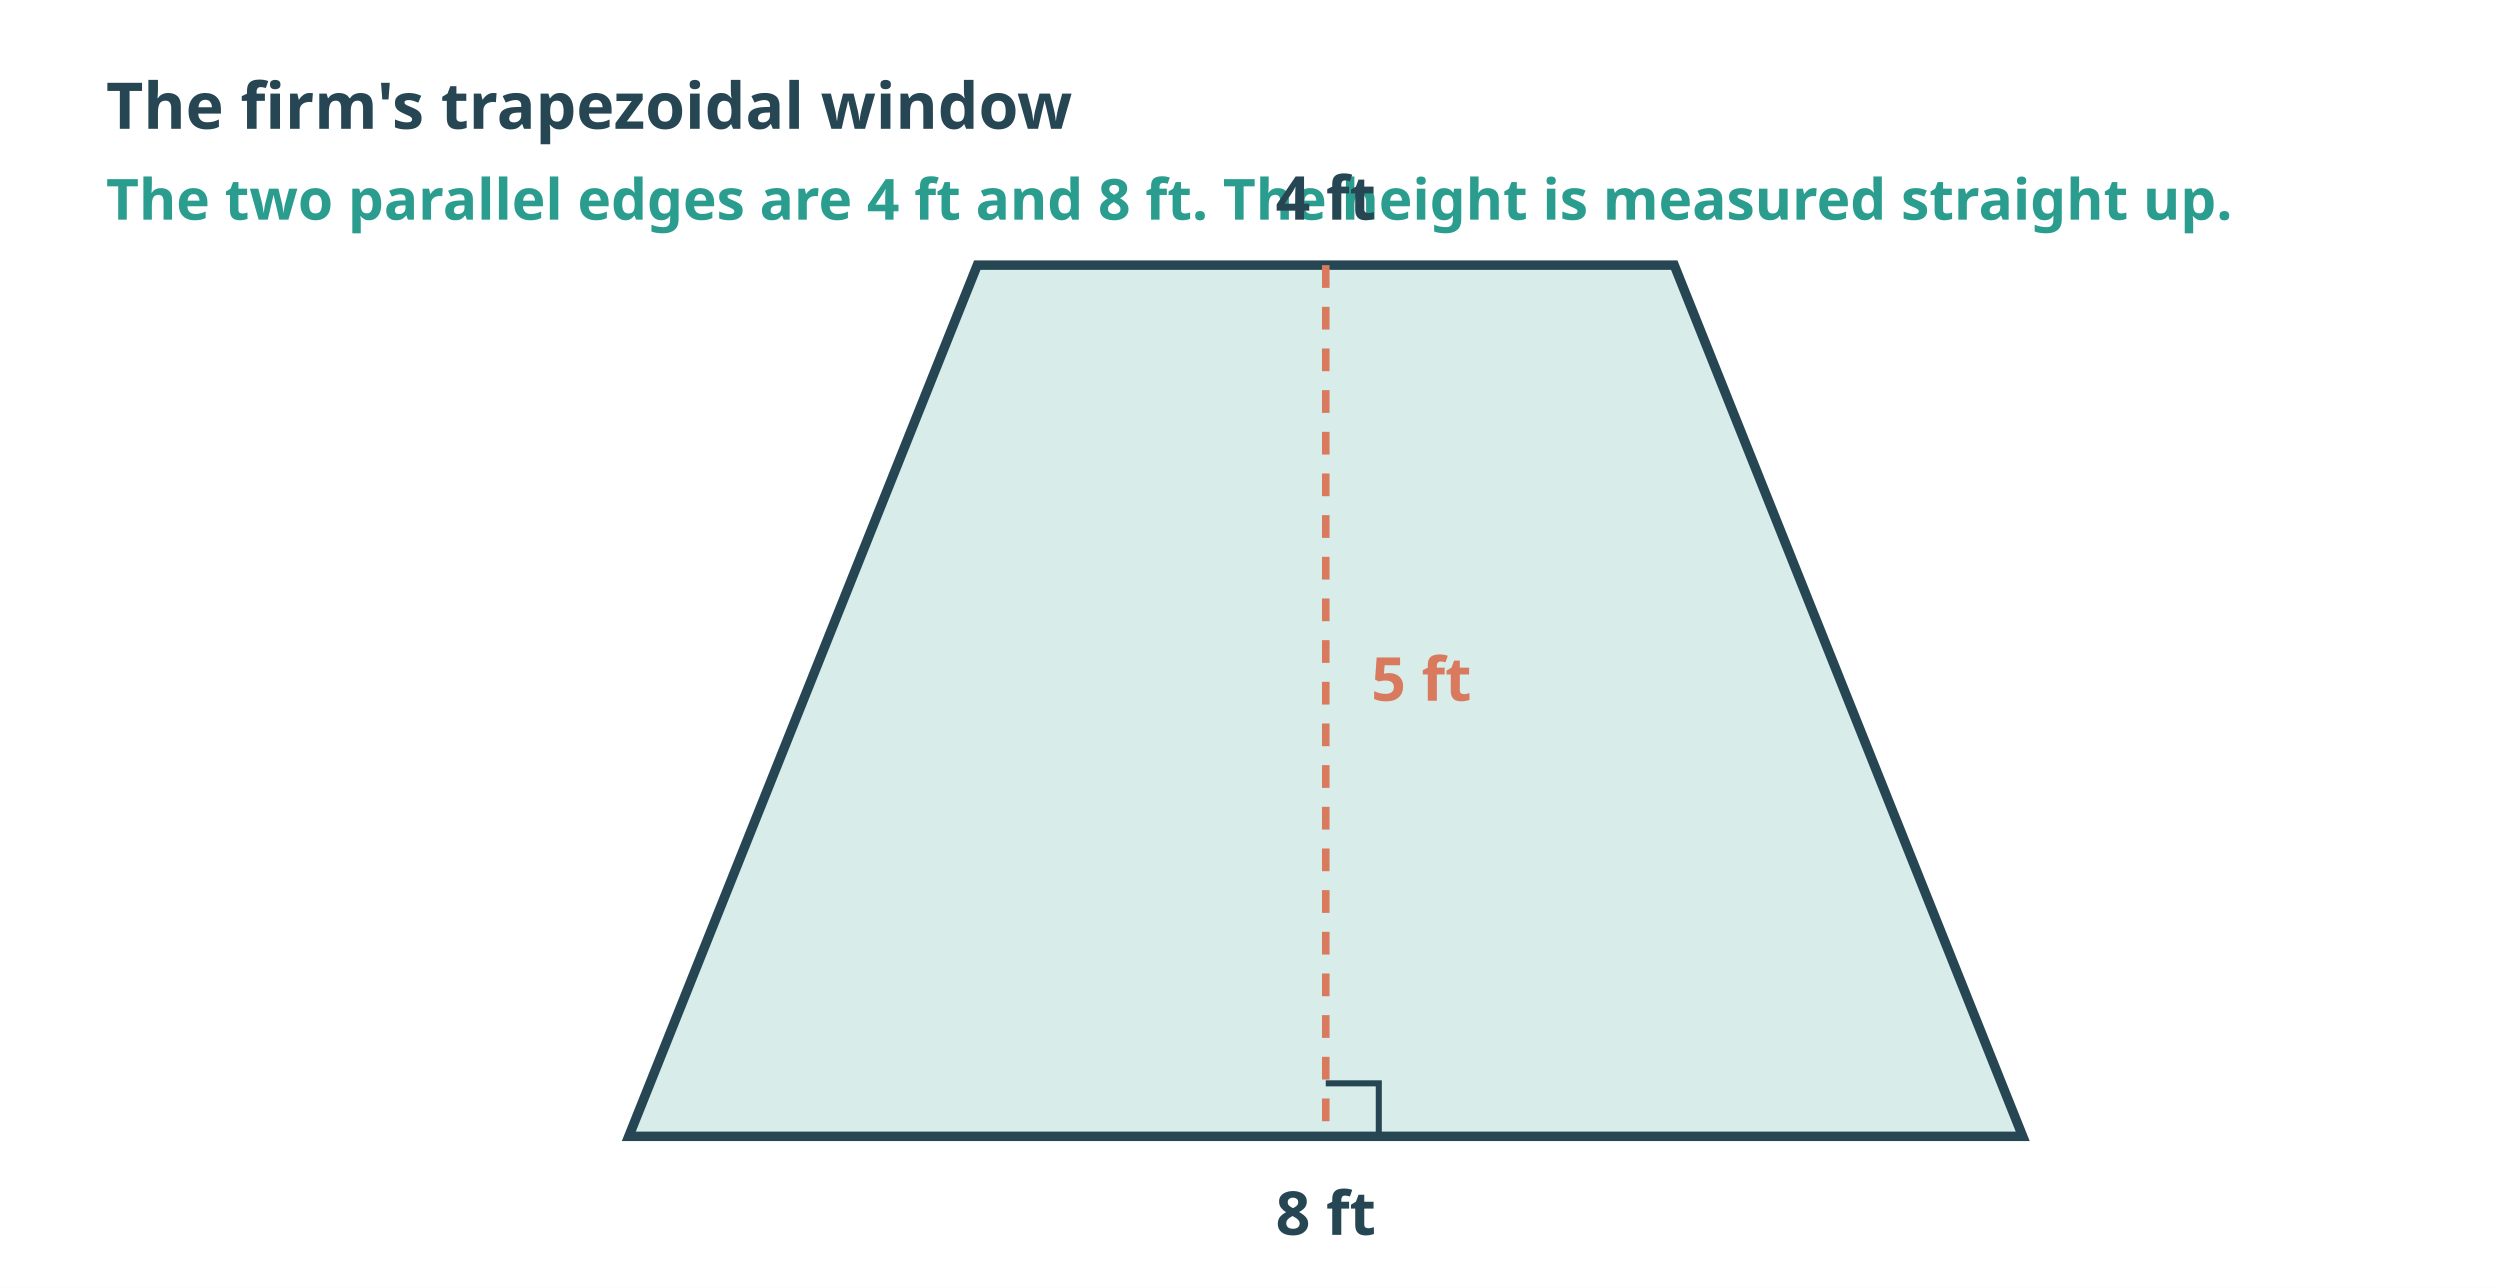
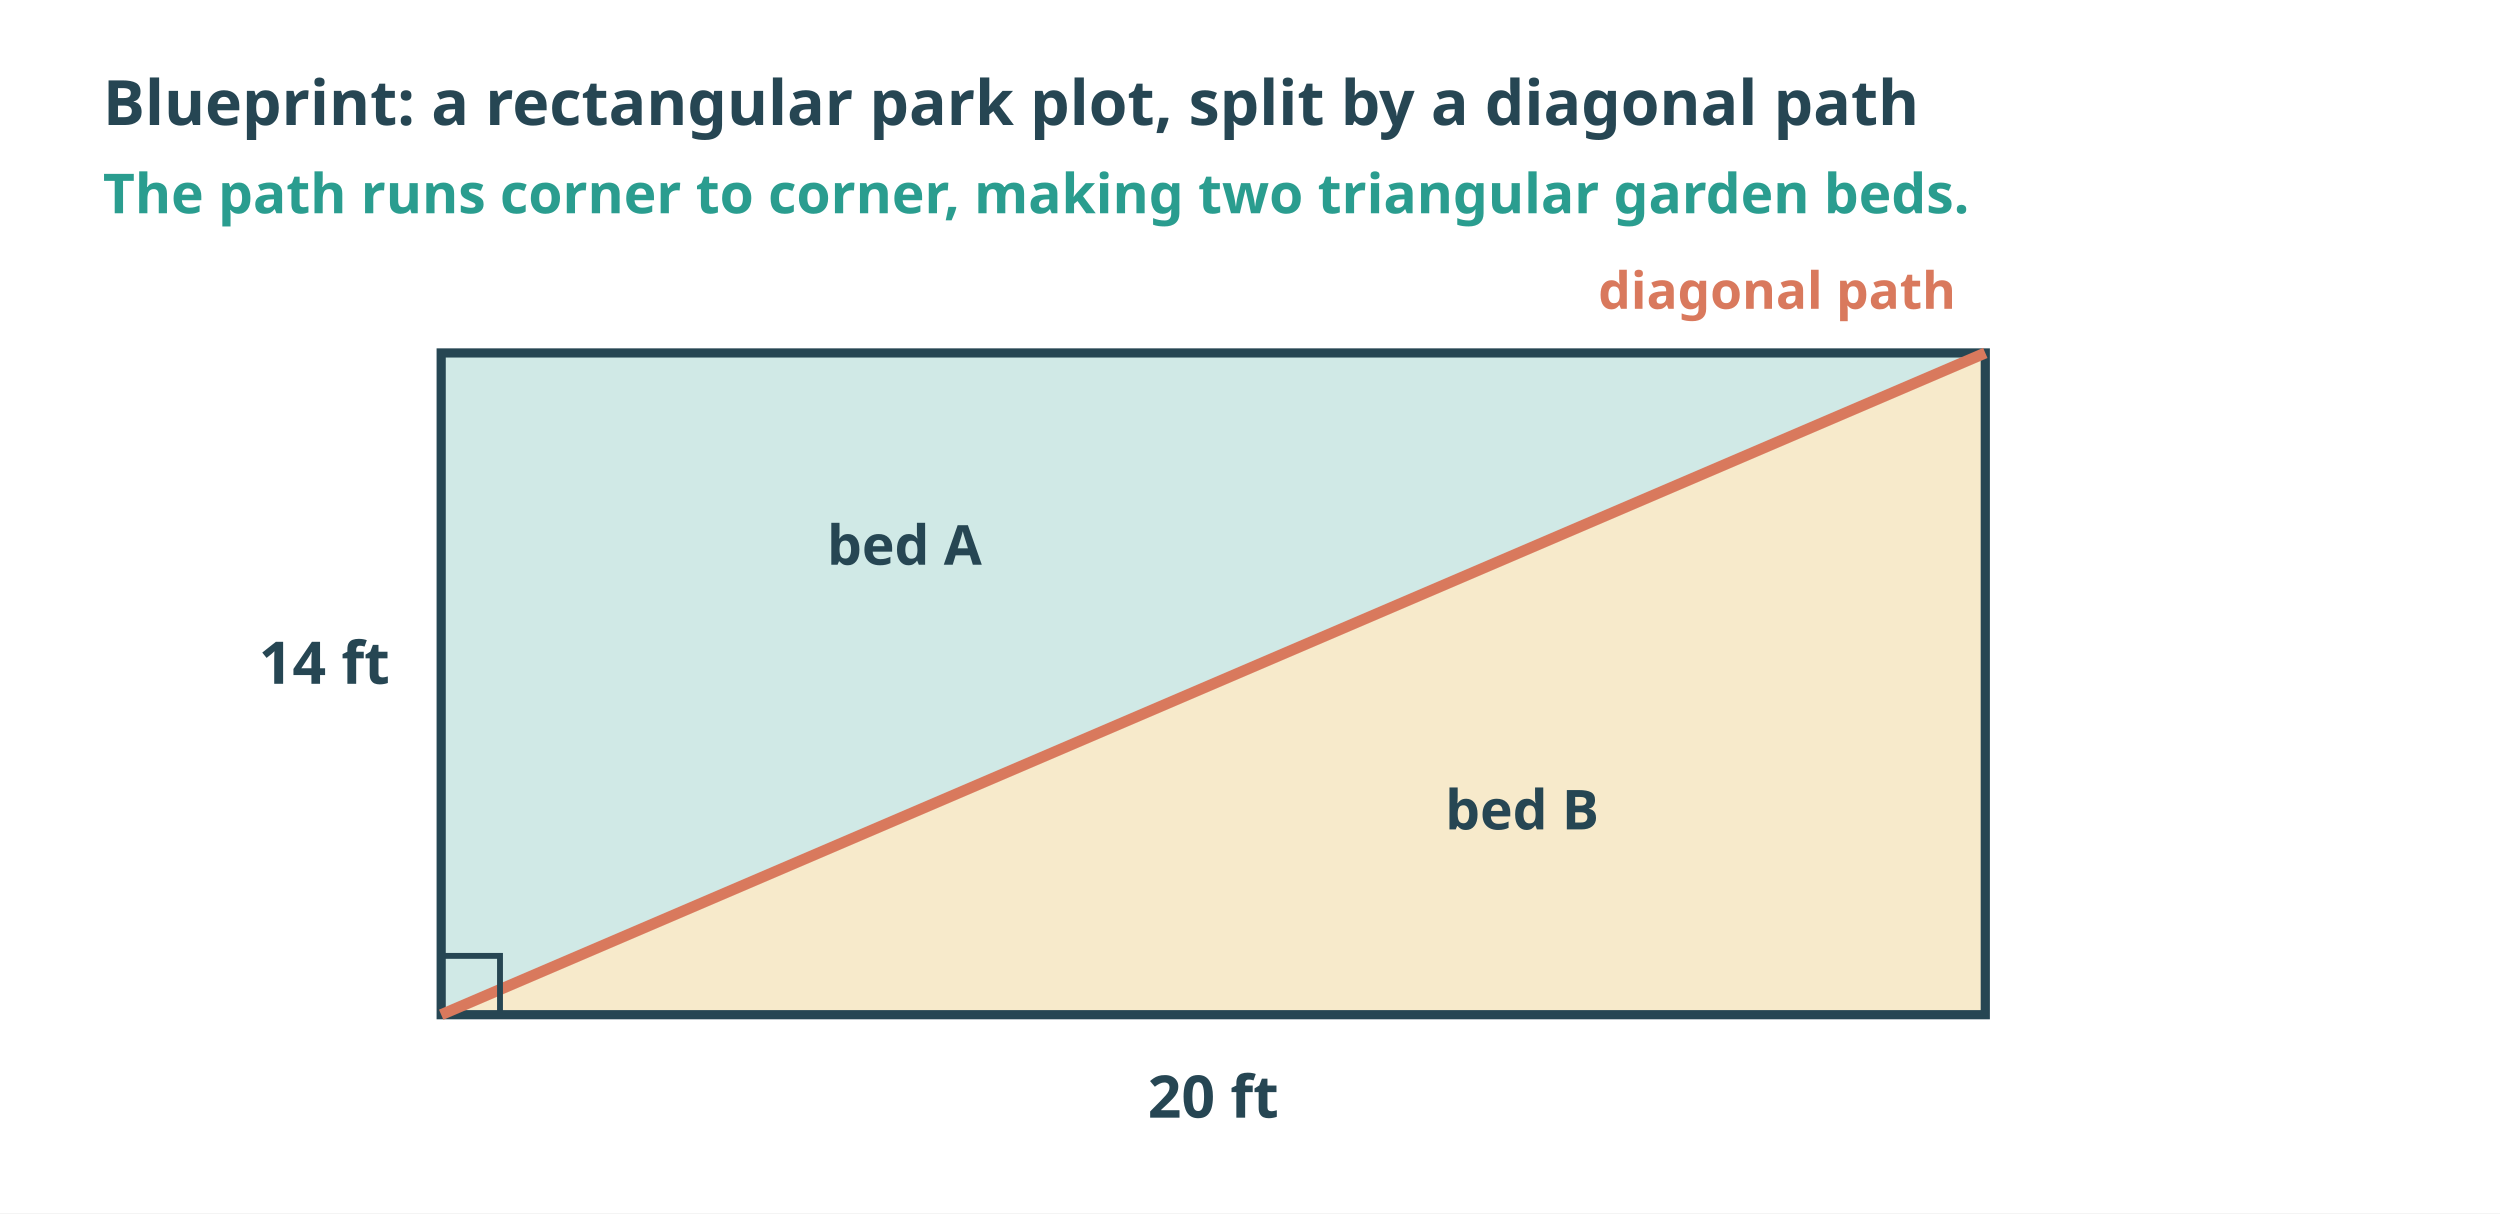
- <svg xmlns="http://www.w3.org/2000/svg" viewBox="0 0 660 340" role="img" font-family="'Hanken Grotesk','Segoe UI',sans-serif">
-   <rect width="660" height="340" fill="#ffffff" />
-   <text x="28" y="34" font-size="17" font-weight="700" fill="#264653">The firm's trapezoidal window</text>
-   <text x="28" y="58" font-size="15" font-weight="700" fill="#2a9d8f">The two parallel edges are 4 ft and 8 ft. The height is measured straight up.</text>
-   <polygon points="258,70 442,70 534,300 166,300" fill="rgba(42,157,143,0.18)" stroke="#264653" stroke-width="2.5" />
-   <line x1="350" y1="70" x2="350" y2="300" stroke="#d9795d" stroke-width="2" stroke-dasharray="6 5" />
-   <path d="M 350 286 L 364 286 L 364 300" fill="none" stroke="#264653" stroke-width="1.6" />
-   <text x="362" y="185" font-size="16" font-weight="800" fill="#d9795d">5 ft</text>
-   <text x="350" y="58" font-size="16" font-weight="800" fill="#264653" text-anchor="middle">4 ft</text>
-   <text x="350" y="326" font-size="16" font-weight="800" fill="#264653" text-anchor="middle">8 ft</text>
+ <svg xmlns="http://www.w3.org/2000/svg" viewBox="0 0 680 330" role="img" font-family="'Hanken Grotesk','Segoe UI',sans-serif">
+   <rect width="680" height="330" fill="#ffffff" />
+   <text x="28" y="34" font-size="17" font-weight="700" fill="#264653">Blueprint: a rectangular park plot, split by a diagonal path</text>
+   <text x="28" y="58" font-size="15" font-weight="700" fill="#2a9d8f">The path runs corner to corner, making two triangular garden beds.</text>
+   <polygon points="120,96 540,96 120,276" fill="rgba(42,157,143,0.22)" />
+   <polygon points="540,96 540,276 120,276" fill="rgba(233,196,106,0.35)" />
+   <rect x="120" y="96" width="420" height="180" fill="none" stroke="#264653" stroke-width="2.5" />
+   <line x1="540" y1="96" x2="120" y2="276" stroke="#d9795d" stroke-width="3" />
+   <text x="246" y="153.6" font-size="15" font-weight="800" fill="#264653" text-anchor="middle">bed A</text>
+   <text x="414" y="225.6" font-size="15" font-weight="800" fill="#264653" text-anchor="middle">bed B</text>
+   <text x="330" y="304" font-size="16" font-weight="800" fill="#264653" text-anchor="middle">20 ft</text>
+   <text x="106" y="186" font-size="16" font-weight="800" fill="#264653" text-anchor="end">14 ft</text>
+   <text x="532" y="84" font-size="14" font-weight="800" fill="#d9795d" text-anchor="end">diagonal path</text>
+   <path d="M 120 260 L 136 260 L 136 276" fill="none" stroke="#264653" stroke-width="1.6" />
</svg>
